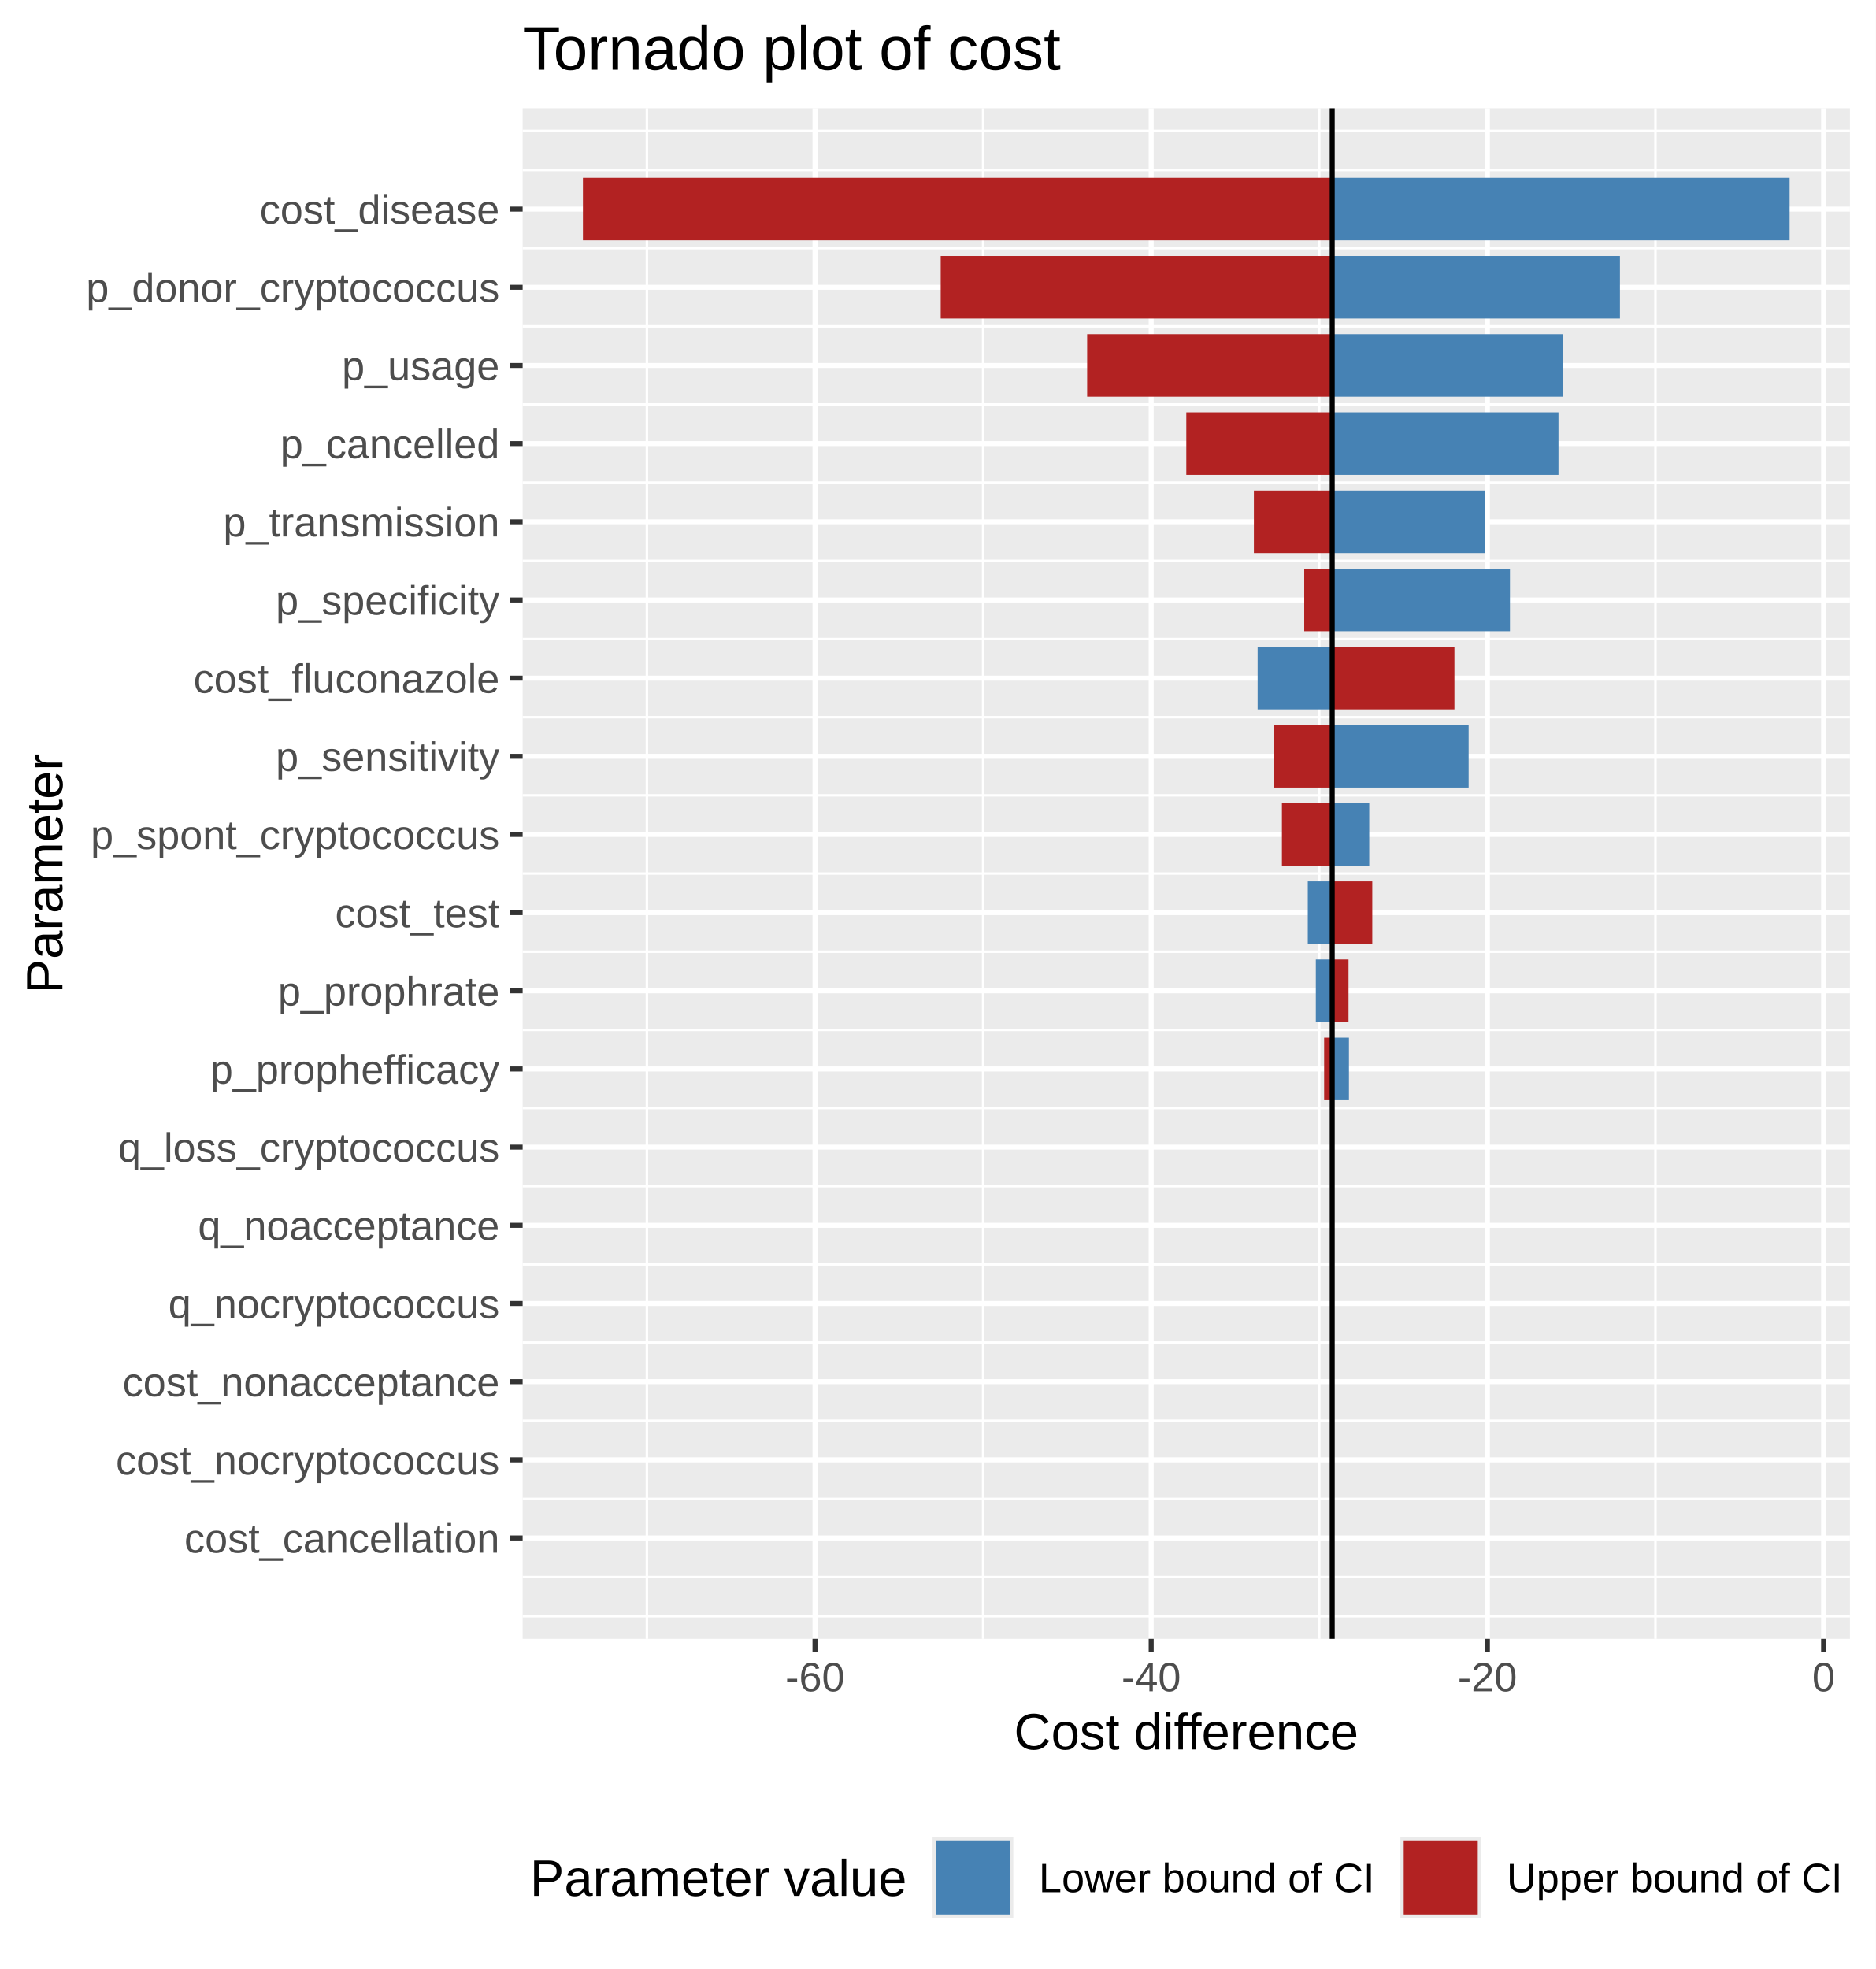
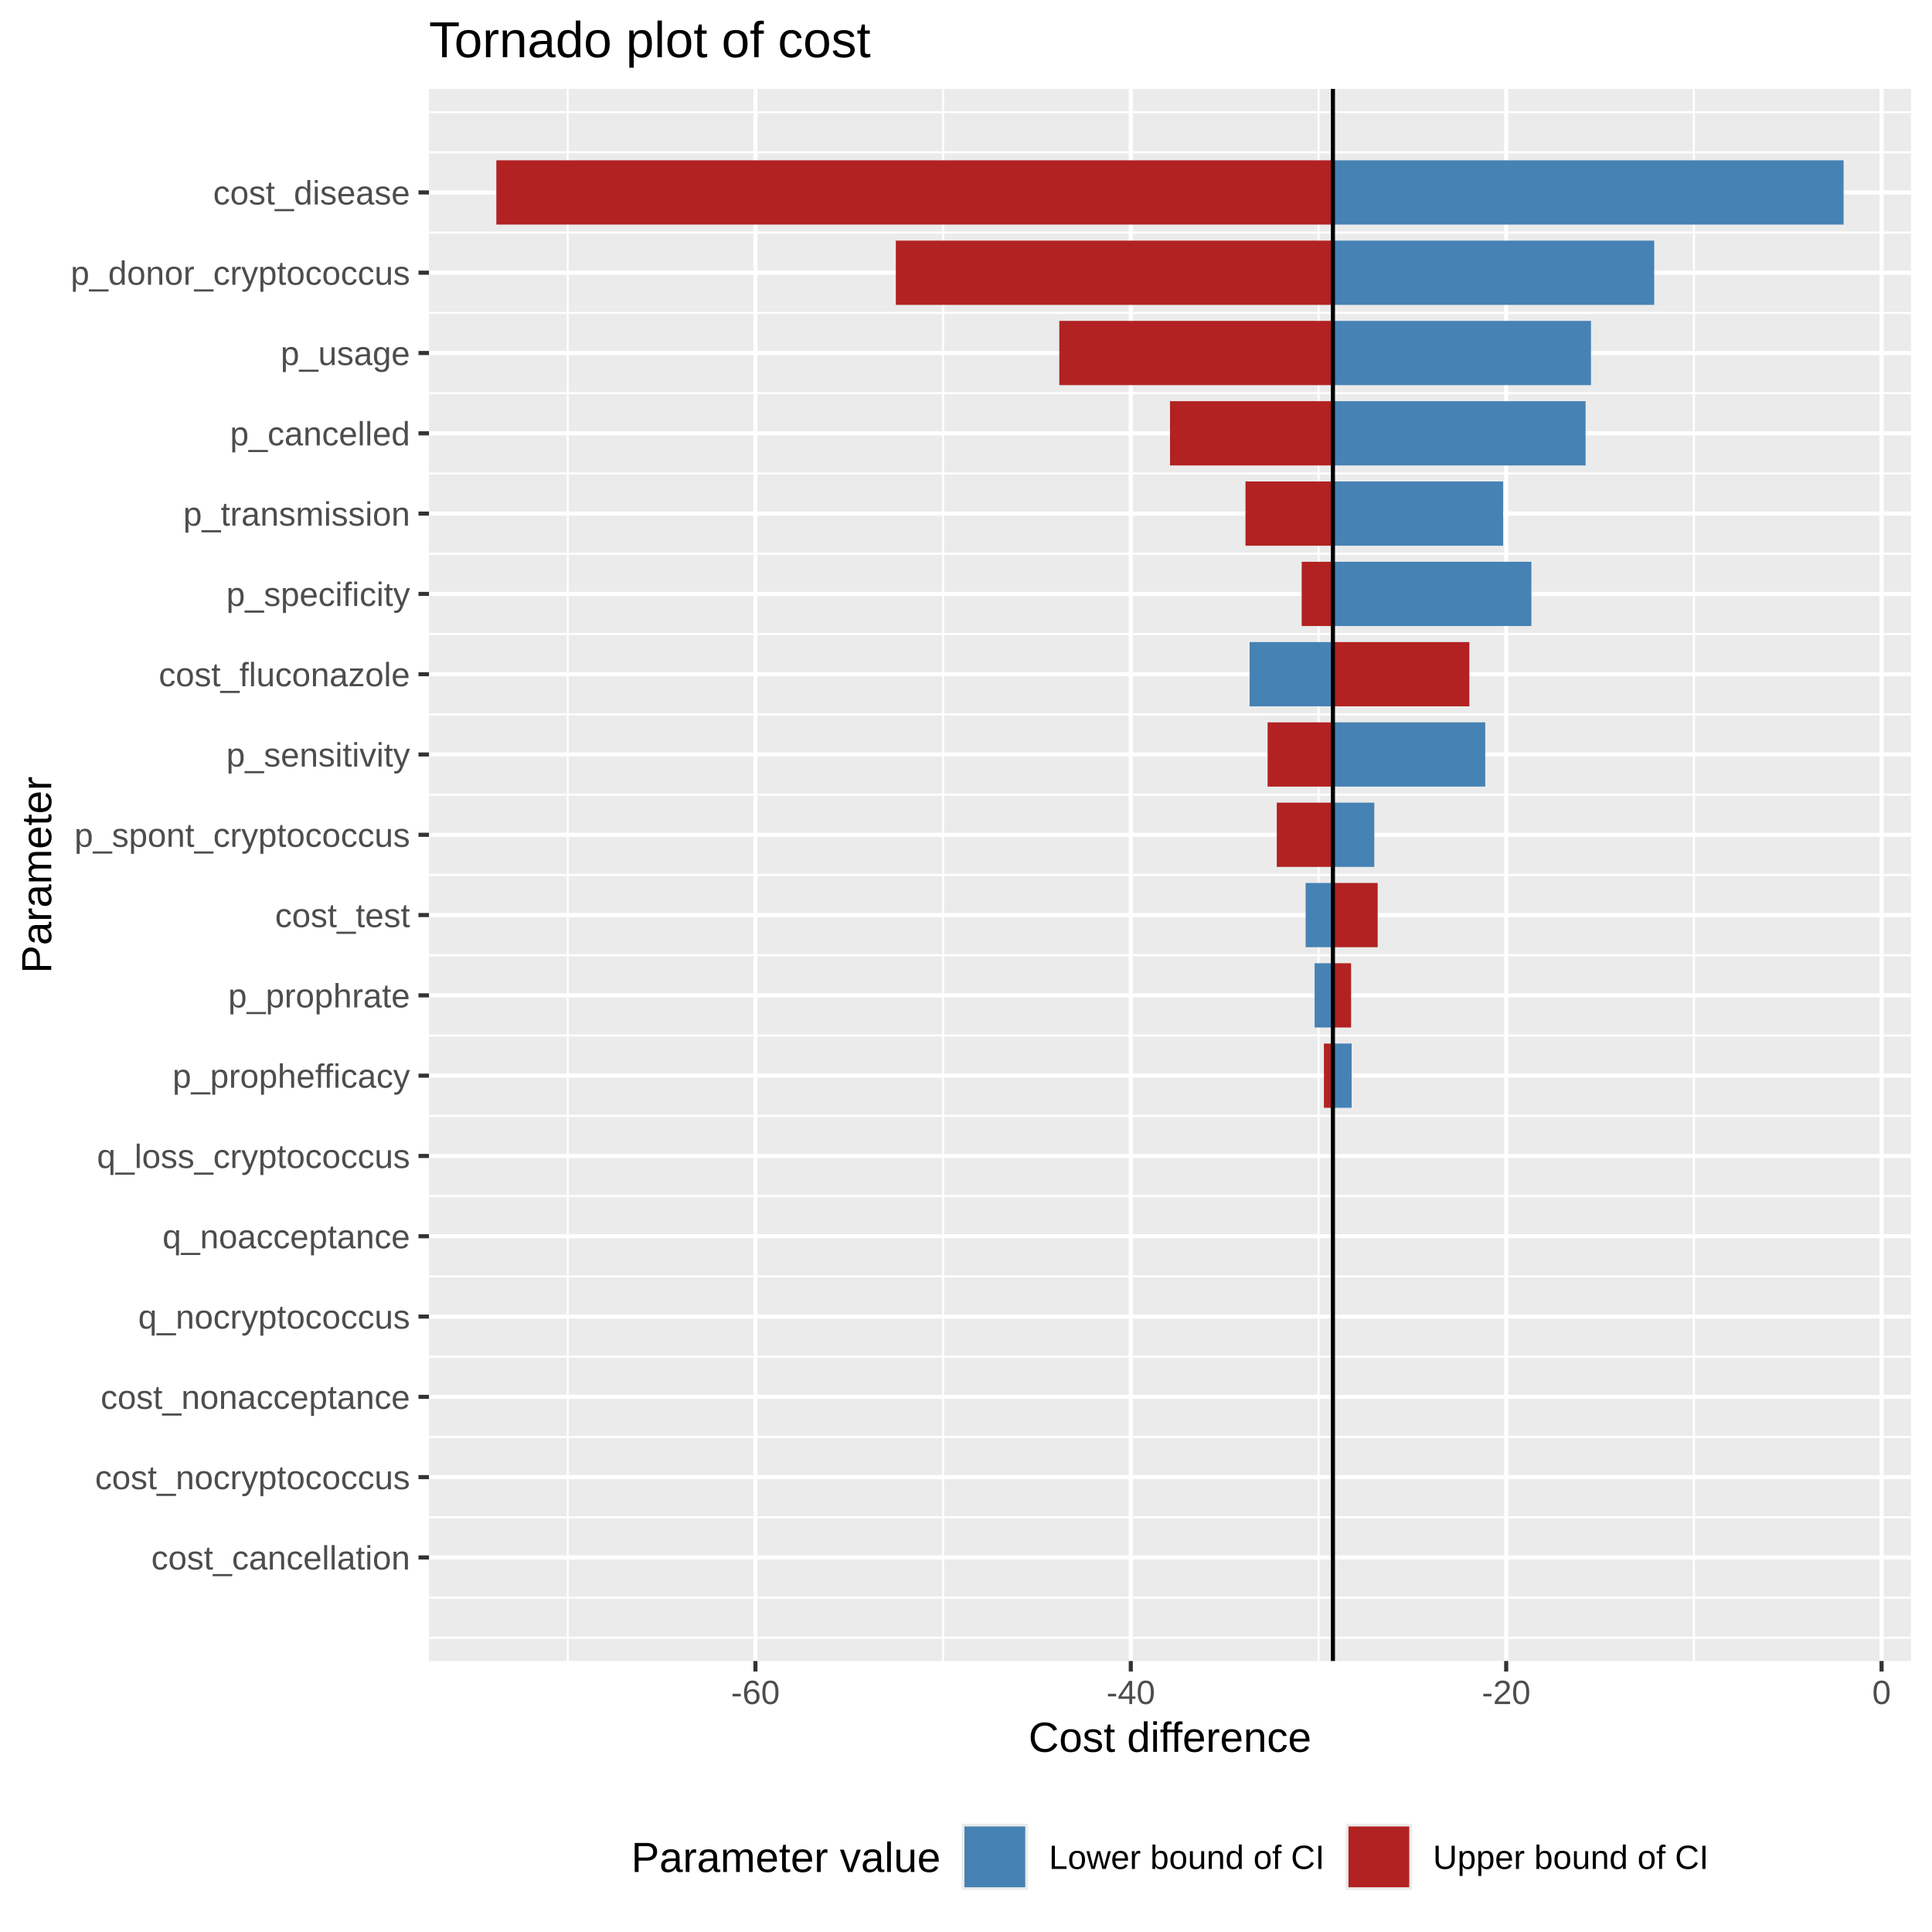
- <svg xmlns="http://www.w3.org/2000/svg" class="svglite" width="401.60pt" height="421.60pt" viewBox="0 0 401.60 421.60">
+ <svg xmlns="http://www.w3.org/2000/svg" class="svglite" width="504.00pt" height="504.00pt" viewBox="0 0 504.00 504.00">
  <defs>
    <style type="text/css">
    .svglite line, .svglite polyline, .svglite polygon, .svglite path, .svglite rect, .svglite circle {
      fill: none;
      stroke: #000000;
      stroke-linecap: round;
      stroke-linejoin: round;
      stroke-miterlimit: 10.00;
    }
    .svglite text {
      white-space: pre;
    }
  </style>
  </defs>
  <rect width="100%" height="100%" style="stroke: none; fill: #FFFFFF;" />
  <defs>
-     <clipPath id="cpMC4wMHw0MDEuNjB8MC4wMHw0MjEuNjA=">
-       <rect x="0.00" y="0.00" width="401.60" height="421.60" />
+     <clipPath id="cpMC4wMHw1MDQuMDB8MC4wMHw1MDQuMDA=">
+       <rect x="0.00" y="0.00" width="504.00" height="504.00" />
    </clipPath>
  </defs>
-   <g clip-path="url(#cpMC4wMHw0MDEuNjB8MC4wMHw0MjEuNjA=)">
-     <rect x="0" y="-0" width="401.60" height="421.60" style="stroke-width: 1.07; stroke: #FFFFFF; fill: #FFFFFF;" />
+   <g clip-path="url(#cpMC4wMHw1MDQuMDB8MC4wMHw1MDQuMDA=)">
+     <rect x="0.00" y="-0" width="504.00" height="504.00" style="stroke-width: 1.07; stroke: #FFFFFF; fill: #FFFFFF;" />
  </g>
  <defs>
-     <clipPath id="cpMTExLjkxfDM5Ni4xMnwyMy4xOHwzNTAuOTE=">
-       <rect x="111.91" y="23.18" width="284.21" height="327.73" />
+     <clipPath id="cpMTExLjkxfDQ5OC41MnwyMy4xOHw0MzMuMzE=">
+       <rect x="111.91" y="23.18" width="386.61" height="410.13" />
    </clipPath>
  </defs>
-   <g clip-path="url(#cpMTExLjkxfDM5Ni4xMnwyMy4xOHwzNTAuOTE=)">
-     <rect x="111.91" y="23.18" width="284.21" height="327.73" style="stroke-width: 1.07; stroke: none; fill: #EBEBEB;" />
-     <polyline points="111.91,346.05 396.12,346.05 " style="stroke-width: 0.53; stroke: #FFFFFF; stroke-linecap: butt;" />
-     <polyline points="111.91,337.68 396.12,337.68 " style="stroke-width: 0.53; stroke: #FFFFFF; stroke-linecap: butt;" />
-     <polyline points="111.91,320.95 396.12,320.95 " style="stroke-width: 0.53; stroke: #FFFFFF; stroke-linecap: butt;" />
-     <polyline points="111.91,304.21 396.12,304.21 " style="stroke-width: 0.53; stroke: #FFFFFF; stroke-linecap: butt;" />
-     <polyline points="111.91,287.47 396.12,287.47 " style="stroke-width: 0.53; stroke: #FFFFFF; stroke-linecap: butt;" />
-     <polyline points="111.91,270.73 396.12,270.73 " style="stroke-width: 0.53; stroke: #FFFFFF; stroke-linecap: butt;" />
-     <polyline points="111.91,253.99 396.12,253.99 " style="stroke-width: 0.53; stroke: #FFFFFF; stroke-linecap: butt;" />
-     <polyline points="111.91,237.26 396.12,237.26 " style="stroke-width: 0.53; stroke: #FFFFFF; stroke-linecap: butt;" />
-     <polyline points="111.91,220.52 396.12,220.52 " style="stroke-width: 0.53; stroke: #FFFFFF; stroke-linecap: butt;" />
-     <polyline points="111.91,203.78 396.12,203.78 " style="stroke-width: 0.53; stroke: #FFFFFF; stroke-linecap: butt;" />
-     <polyline points="111.91,187.04 396.12,187.04 " style="stroke-width: 0.53; stroke: #FFFFFF; stroke-linecap: butt;" />
-     <polyline points="111.91,170.30 396.12,170.30 " style="stroke-width: 0.53; stroke: #FFFFFF; stroke-linecap: butt;" />
-     <polyline points="111.91,153.57 396.12,153.57 " style="stroke-width: 0.53; stroke: #FFFFFF; stroke-linecap: butt;" />
-     <polyline points="111.91,136.83 396.12,136.83 " style="stroke-width: 0.53; stroke: #FFFFFF; stroke-linecap: butt;" />
-     <polyline points="111.91,120.09 396.12,120.09 " style="stroke-width: 0.53; stroke: #FFFFFF; stroke-linecap: butt;" />
-     <polyline points="111.91,103.35 396.12,103.35 " style="stroke-width: 0.53; stroke: #FFFFFF; stroke-linecap: butt;" />
-     <polyline points="111.91,86.61 396.12,86.61 " style="stroke-width: 0.53; stroke: #FFFFFF; stroke-linecap: butt;" />
-     <polyline points="111.91,69.88 396.12,69.88 " style="stroke-width: 0.53; stroke: #FFFFFF; stroke-linecap: butt;" />
-     <polyline points="111.91,53.14 396.12,53.14 " style="stroke-width: 0.53; stroke: #FFFFFF; stroke-linecap: butt;" />
-     <polyline points="111.91,36.40 396.12,36.40 " style="stroke-width: 0.53; stroke: #FFFFFF; stroke-linecap: butt;" />
-     <polyline points="111.91,28.03 396.12,28.03 " style="stroke-width: 0.53; stroke: #FFFFFF; stroke-linecap: butt;" />
-     <polyline points="138.52,350.91 138.52,23.18 " style="stroke-width: 0.53; stroke: #FFFFFF; stroke-linecap: butt;" />
-     <polyline points="210.51,350.91 210.51,23.18 " style="stroke-width: 0.53; stroke: #FFFFFF; stroke-linecap: butt;" />
-     <polyline points="282.49,350.91 282.49,23.18 " style="stroke-width: 0.53; stroke: #FFFFFF; stroke-linecap: butt;" />
-     <polyline points="354.48,350.91 354.48,23.18 " style="stroke-width: 0.53; stroke: #FFFFFF; stroke-linecap: butt;" />
-     <polyline points="111.91,329.31 396.12,329.31 " style="stroke-width: 1.07; stroke: #FFFFFF; stroke-linecap: butt;" />
-     <polyline points="111.91,312.58 396.12,312.58 " style="stroke-width: 1.07; stroke: #FFFFFF; stroke-linecap: butt;" />
-     <polyline points="111.91,295.84 396.12,295.84 " style="stroke-width: 1.07; stroke: #FFFFFF; stroke-linecap: butt;" />
-     <polyline points="111.91,279.10 396.12,279.10 " style="stroke-width: 1.07; stroke: #FFFFFF; stroke-linecap: butt;" />
-     <polyline points="111.91,262.36 396.12,262.36 " style="stroke-width: 1.07; stroke: #FFFFFF; stroke-linecap: butt;" />
-     <polyline points="111.91,245.62 396.12,245.62 " style="stroke-width: 1.07; stroke: #FFFFFF; stroke-linecap: butt;" />
-     <polyline points="111.91,228.89 396.12,228.89 " style="stroke-width: 1.07; stroke: #FFFFFF; stroke-linecap: butt;" />
-     <polyline points="111.91,212.15 396.12,212.15 " style="stroke-width: 1.07; stroke: #FFFFFF; stroke-linecap: butt;" />
-     <polyline points="111.91,195.41 396.12,195.41 " style="stroke-width: 1.07; stroke: #FFFFFF; stroke-linecap: butt;" />
-     <polyline points="111.91,178.67 396.12,178.67 " style="stroke-width: 1.07; stroke: #FFFFFF; stroke-linecap: butt;" />
-     <polyline points="111.91,161.93 396.12,161.93 " style="stroke-width: 1.07; stroke: #FFFFFF; stroke-linecap: butt;" />
-     <polyline points="111.91,145.20 396.12,145.20 " style="stroke-width: 1.07; stroke: #FFFFFF; stroke-linecap: butt;" />
-     <polyline points="111.91,128.46 396.12,128.46 " style="stroke-width: 1.07; stroke: #FFFFFF; stroke-linecap: butt;" />
-     <polyline points="111.91,111.72 396.12,111.72 " style="stroke-width: 1.07; stroke: #FFFFFF; stroke-linecap: butt;" />
-     <polyline points="111.91,94.98 396.12,94.98 " style="stroke-width: 1.07; stroke: #FFFFFF; stroke-linecap: butt;" />
-     <polyline points="111.91,78.25 396.12,78.25 " style="stroke-width: 1.07; stroke: #FFFFFF; stroke-linecap: butt;" />
-     <polyline points="111.91,61.51 396.12,61.51 " style="stroke-width: 1.07; stroke: #FFFFFF; stroke-linecap: butt;" />
-     <polyline points="111.91,44.77 396.12,44.77 " style="stroke-width: 1.07; stroke: #FFFFFF; stroke-linecap: butt;" />
-     <polyline points="174.51,350.91 174.51,23.18 " style="stroke-width: 1.07; stroke: #FFFFFF; stroke-linecap: butt;" />
-     <polyline points="246.50,350.91 246.50,23.18 " style="stroke-width: 1.07; stroke: #FFFFFF; stroke-linecap: butt;" />
-     <polyline points="318.49,350.91 318.49,23.18 " style="stroke-width: 1.07; stroke: #FFFFFF; stroke-linecap: butt;" />
-     <polyline points="390.48,350.91 390.48,23.18 " style="stroke-width: 1.07; stroke: #FFFFFF; stroke-linecap: butt;" />
-     <rect x="285.26" y="322.62" width="0.00" height="13.39" style="stroke-width: 1.07; stroke: none; stroke-linecap: butt; stroke-linejoin: miter; fill: #4682B4;" />
-     <rect x="285.26" y="305.88" width="0.00" height="13.39" style="stroke-width: 1.07; stroke: none; stroke-linecap: butt; stroke-linejoin: miter; fill: #4682B4;" />
-     <rect x="285.26" y="289.14" width="0.00" height="13.39" style="stroke-width: 1.07; stroke: none; stroke-linecap: butt; stroke-linejoin: miter; fill: #4682B4;" />
-     <rect x="285.26" y="272.41" width="0.00" height="13.39" style="stroke-width: 1.07; stroke: none; stroke-linecap: butt; stroke-linejoin: miter; fill: #4682B4;" />
-     <rect x="285.26" y="255.67" width="0.00" height="13.39" style="stroke-width: 1.07; stroke: none; stroke-linecap: butt; stroke-linejoin: miter; fill: #4682B4;" />
-     <rect x="285.26" y="238.93" width="0.00" height="13.39" style="stroke-width: 1.07; stroke: none; stroke-linecap: butt; stroke-linejoin: miter; fill: #4682B4;" />
-     <rect x="285.26" y="222.19" width="3.58" height="13.39" style="stroke-width: 1.07; stroke: none; stroke-linecap: butt; stroke-linejoin: miter; fill: #4682B4;" />
-     <rect x="281.75" y="205.45" width="3.52" height="13.39" style="stroke-width: 1.07; stroke: none; stroke-linecap: butt; stroke-linejoin: miter; fill: #4682B4;" />
-     <rect x="280.03" y="188.72" width="5.24" height="13.39" style="stroke-width: 1.07; stroke: none; stroke-linecap: butt; stroke-linejoin: miter; fill: #4682B4;" />
-     <rect x="285.26" y="171.98" width="7.93" height="13.39" style="stroke-width: 1.07; stroke: none; stroke-linecap: butt; stroke-linejoin: miter; fill: #4682B4;" />
-     <rect x="285.26" y="155.24" width="29.21" height="13.39" style="stroke-width: 1.07; stroke: none; stroke-linecap: butt; stroke-linejoin: miter; fill: #4682B4;" />
-     <rect x="269.29" y="138.50" width="15.97" height="13.39" style="stroke-width: 1.07; stroke: none; stroke-linecap: butt; stroke-linejoin: miter; fill: #4682B4;" />
-     <rect x="285.26" y="121.76" width="38.06" height="13.39" style="stroke-width: 1.07; stroke: none; stroke-linecap: butt; stroke-linejoin: miter; fill: #4682B4;" />
-     <rect x="285.26" y="105.03" width="32.64" height="13.39" style="stroke-width: 1.07; stroke: none; stroke-linecap: butt; stroke-linejoin: miter; fill: #4682B4;" />
-     <rect x="285.26" y="88.29" width="48.45" height="13.39" style="stroke-width: 1.07; stroke: none; stroke-linecap: butt; stroke-linejoin: miter; fill: #4682B4;" />
-     <rect x="285.26" y="71.55" width="49.49" height="13.39" style="stroke-width: 1.07; stroke: none; stroke-linecap: butt; stroke-linejoin: miter; fill: #4682B4;" />
-     <rect x="285.26" y="54.81" width="61.61" height="13.39" style="stroke-width: 1.07; stroke: none; stroke-linecap: butt; stroke-linejoin: miter; fill: #4682B4;" />
-     <rect x="285.26" y="38.07" width="97.94" height="13.39" style="stroke-width: 1.07; stroke: none; stroke-linecap: butt; stroke-linejoin: miter; fill: #4682B4;" />
-     <rect x="285.26" y="322.62" width="0.00" height="13.39" style="stroke-width: 1.07; stroke: none; stroke-linecap: butt; stroke-linejoin: miter; fill: #B22222;" />
-     <rect x="285.26" y="305.88" width="0.00" height="13.39" style="stroke-width: 1.07; stroke: none; stroke-linecap: butt; stroke-linejoin: miter; fill: #B22222;" />
-     <rect x="285.26" y="289.14" width="0.00" height="13.39" style="stroke-width: 1.07; stroke: none; stroke-linecap: butt; stroke-linejoin: miter; fill: #B22222;" />
-     <rect x="285.26" y="272.41" width="0.00" height="13.39" style="stroke-width: 1.07; stroke: none; stroke-linecap: butt; stroke-linejoin: miter; fill: #B22222;" />
-     <rect x="285.26" y="255.67" width="0.00" height="13.39" style="stroke-width: 1.07; stroke: none; stroke-linecap: butt; stroke-linejoin: miter; fill: #B22222;" />
-     <rect x="285.26" y="238.93" width="0.00" height="13.39" style="stroke-width: 1.07; stroke: none; stroke-linecap: butt; stroke-linejoin: miter; fill: #B22222;" />
-     <rect x="283.53" y="222.19" width="1.73" height="13.39" style="stroke-width: 1.07; stroke: none; stroke-linecap: butt; stroke-linejoin: miter; fill: #B22222;" />
-     <rect x="285.26" y="205.45" width="3.49" height="13.39" style="stroke-width: 1.07; stroke: none; stroke-linecap: butt; stroke-linejoin: miter; fill: #B22222;" />
-     <rect x="285.26" y="188.72" width="8.58" height="13.39" style="stroke-width: 1.07; stroke: none; stroke-linecap: butt; stroke-linejoin: miter; fill: #B22222;" />
-     <rect x="274.49" y="171.98" width="10.78" height="13.39" style="stroke-width: 1.07; stroke: none; stroke-linecap: butt; stroke-linejoin: miter; fill: #B22222;" />
-     <rect x="272.74" y="155.24" width="12.53" height="13.39" style="stroke-width: 1.07; stroke: none; stroke-linecap: butt; stroke-linejoin: miter; fill: #B22222;" />
-     <rect x="285.26" y="138.50" width="26.17" height="13.39" style="stroke-width: 1.07; stroke: none; stroke-linecap: butt; stroke-linejoin: miter; fill: #B22222;" />
-     <rect x="279.27" y="121.76" width="5.99" height="13.39" style="stroke-width: 1.07; stroke: none; stroke-linecap: butt; stroke-linejoin: miter; fill: #B22222;" />
-     <rect x="268.49" y="105.03" width="16.77" height="13.39" style="stroke-width: 1.07; stroke: none; stroke-linecap: butt; stroke-linejoin: miter; fill: #B22222;" />
-     <rect x="254.02" y="88.29" width="31.24" height="13.39" style="stroke-width: 1.07; stroke: none; stroke-linecap: butt; stroke-linejoin: miter; fill: #B22222;" />
-     <rect x="232.79" y="71.55" width="52.48" height="13.39" style="stroke-width: 1.07; stroke: none; stroke-linecap: butt; stroke-linejoin: miter; fill: #B22222;" />
-     <rect x="201.43" y="54.81" width="83.83" height="13.39" style="stroke-width: 1.07; stroke: none; stroke-linecap: butt; stroke-linejoin: miter; fill: #B22222;" />
-     <rect x="124.82" y="38.07" width="160.44" height="13.39" style="stroke-width: 1.07; stroke: none; stroke-linecap: butt; stroke-linejoin: miter; fill: #B22222;" />
-     <line x1="285.26" y1="350.91" x2="285.26" y2="23.18" style="stroke-width: 1.07; stroke-linecap: butt;" />
+   <g clip-path="url(#cpMTExLjkxfDQ5OC41MnwyMy4xOHw0MzMuMzE=)">
+     <rect x="111.91" y="23.18" width="386.61" height="410.13" style="stroke-width: 1.07; stroke: none; fill: #EBEBEB;" />
+     <polyline points="111.91,427.23 498.52,427.23 " style="stroke-width: 0.53; stroke: #FFFFFF; stroke-linecap: butt;" />
+     <polyline points="111.91,416.76 498.52,416.76 " style="stroke-width: 0.53; stroke: #FFFFFF; stroke-linecap: butt;" />
+     <polyline points="111.91,395.81 498.52,395.81 " style="stroke-width: 0.53; stroke: #FFFFFF; stroke-linecap: butt;" />
+     <polyline points="111.91,374.87 498.52,374.87 " style="stroke-width: 0.53; stroke: #FFFFFF; stroke-linecap: butt;" />
+     <polyline points="111.91,353.92 498.52,353.92 " style="stroke-width: 0.53; stroke: #FFFFFF; stroke-linecap: butt;" />
+     <polyline points="111.91,332.97 498.52,332.97 " style="stroke-width: 0.53; stroke: #FFFFFF; stroke-linecap: butt;" />
+     <polyline points="111.91,312.03 498.52,312.03 " style="stroke-width: 0.53; stroke: #FFFFFF; stroke-linecap: butt;" />
+     <polyline points="111.91,291.08 498.52,291.08 " style="stroke-width: 0.53; stroke: #FFFFFF; stroke-linecap: butt;" />
+     <polyline points="111.91,270.13 498.52,270.13 " style="stroke-width: 0.53; stroke: #FFFFFF; stroke-linecap: butt;" />
+     <polyline points="111.91,249.19 498.52,249.19 " style="stroke-width: 0.53; stroke: #FFFFFF; stroke-linecap: butt;" />
+     <polyline points="111.91,228.24 498.52,228.24 " style="stroke-width: 0.53; stroke: #FFFFFF; stroke-linecap: butt;" />
+     <polyline points="111.91,207.30 498.52,207.30 " style="stroke-width: 0.53; stroke: #FFFFFF; stroke-linecap: butt;" />
+     <polyline points="111.91,186.35 498.52,186.35 " style="stroke-width: 0.53; stroke: #FFFFFF; stroke-linecap: butt;" />
+     <polyline points="111.91,165.40 498.52,165.40 " style="stroke-width: 0.53; stroke: #FFFFFF; stroke-linecap: butt;" />
+     <polyline points="111.91,144.46 498.52,144.46 " style="stroke-width: 0.53; stroke: #FFFFFF; stroke-linecap: butt;" />
+     <polyline points="111.91,123.51 498.52,123.51 " style="stroke-width: 0.53; stroke: #FFFFFF; stroke-linecap: butt;" />
+     <polyline points="111.91,102.56 498.52,102.56 " style="stroke-width: 0.53; stroke: #FFFFFF; stroke-linecap: butt;" />
+     <polyline points="111.91,81.62 498.52,81.62 " style="stroke-width: 0.53; stroke: #FFFFFF; stroke-linecap: butt;" />
+     <polyline points="111.91,60.67 498.52,60.67 " style="stroke-width: 0.53; stroke: #FFFFFF; stroke-linecap: butt;" />
+     <polyline points="111.91,39.72 498.52,39.72 " style="stroke-width: 0.53; stroke: #FFFFFF; stroke-linecap: butt;" />
+     <polyline points="111.91,29.25 498.52,29.25 " style="stroke-width: 0.53; stroke: #FFFFFF; stroke-linecap: butt;" />
+     <polyline points="148.10,433.31 148.10,23.18 " style="stroke-width: 0.53; stroke: #FFFFFF; stroke-linecap: butt;" />
+     <polyline points="246.03,433.31 246.03,23.18 " style="stroke-width: 0.53; stroke: #FFFFFF; stroke-linecap: butt;" />
+     <polyline points="343.96,433.31 343.96,23.18 " style="stroke-width: 0.53; stroke: #FFFFFF; stroke-linecap: butt;" />
+     <polyline points="441.88,433.31 441.88,23.18 " style="stroke-width: 0.53; stroke: #FFFFFF; stroke-linecap: butt;" />
+     <polyline points="111.91,406.29 498.52,406.29 " style="stroke-width: 1.07; stroke: #FFFFFF; stroke-linecap: butt;" />
+     <polyline points="111.91,385.34 498.52,385.34 " style="stroke-width: 1.07; stroke: #FFFFFF; stroke-linecap: butt;" />
+     <polyline points="111.91,364.39 498.52,364.39 " style="stroke-width: 1.07; stroke: #FFFFFF; stroke-linecap: butt;" />
+     <polyline points="111.91,343.45 498.52,343.45 " style="stroke-width: 1.07; stroke: #FFFFFF; stroke-linecap: butt;" />
+     <polyline points="111.91,322.50 498.52,322.50 " style="stroke-width: 1.07; stroke: #FFFFFF; stroke-linecap: butt;" />
+     <polyline points="111.91,301.55 498.52,301.55 " style="stroke-width: 1.07; stroke: #FFFFFF; stroke-linecap: butt;" />
+     <polyline points="111.91,280.61 498.52,280.61 " style="stroke-width: 1.07; stroke: #FFFFFF; stroke-linecap: butt;" />
+     <polyline points="111.91,259.66 498.52,259.66 " style="stroke-width: 1.07; stroke: #FFFFFF; stroke-linecap: butt;" />
+     <polyline points="111.91,238.71 498.52,238.71 " style="stroke-width: 1.07; stroke: #FFFFFF; stroke-linecap: butt;" />
+     <polyline points="111.91,217.77 498.52,217.77 " style="stroke-width: 1.07; stroke: #FFFFFF; stroke-linecap: butt;" />
+     <polyline points="111.91,196.82 498.52,196.82 " style="stroke-width: 1.07; stroke: #FFFFFF; stroke-linecap: butt;" />
+     <polyline points="111.91,175.88 498.52,175.88 " style="stroke-width: 1.07; stroke: #FFFFFF; stroke-linecap: butt;" />
+     <polyline points="111.91,154.93 498.52,154.93 " style="stroke-width: 1.07; stroke: #FFFFFF; stroke-linecap: butt;" />
+     <polyline points="111.91,133.98 498.52,133.98 " style="stroke-width: 1.07; stroke: #FFFFFF; stroke-linecap: butt;" />
+     <polyline points="111.91,113.04 498.52,113.04 " style="stroke-width: 1.07; stroke: #FFFFFF; stroke-linecap: butt;" />
+     <polyline points="111.91,92.09 498.52,92.09 " style="stroke-width: 1.07; stroke: #FFFFFF; stroke-linecap: butt;" />
+     <polyline points="111.91,71.14 498.52,71.14 " style="stroke-width: 1.07; stroke: #FFFFFF; stroke-linecap: butt;" />
+     <polyline points="111.91,50.20 498.52,50.20 " style="stroke-width: 1.07; stroke: #FFFFFF; stroke-linecap: butt;" />
+     <polyline points="197.07,433.31 197.07,23.18 " style="stroke-width: 1.07; stroke: #FFFFFF; stroke-linecap: butt;" />
+     <polyline points="294.99,433.31 294.99,23.18 " style="stroke-width: 1.07; stroke: #FFFFFF; stroke-linecap: butt;" />
+     <polyline points="392.92,433.31 392.92,23.18 " style="stroke-width: 1.07; stroke: #FFFFFF; stroke-linecap: butt;" />
+     <polyline points="490.85,433.31 490.85,23.18 " style="stroke-width: 1.07; stroke: #FFFFFF; stroke-linecap: butt;" />
+     <rect x="347.72" y="397.91" width="0.00" height="16.76" style="stroke-width: 1.07; stroke: none; stroke-linecap: butt; stroke-linejoin: miter; fill: #4682B4;" />
+     <rect x="347.72" y="376.96" width="0.00" height="16.76" style="stroke-width: 1.07; stroke: none; stroke-linecap: butt; stroke-linejoin: miter; fill: #4682B4;" />
+     <rect x="347.72" y="356.01" width="0.00" height="16.76" style="stroke-width: 1.07; stroke: none; stroke-linecap: butt; stroke-linejoin: miter; fill: #4682B4;" />
+     <rect x="347.72" y="335.07" width="0.00" height="16.76" style="stroke-width: 1.07; stroke: none; stroke-linecap: butt; stroke-linejoin: miter; fill: #4682B4;" />
+     <rect x="347.72" y="314.12" width="0.00" height="16.76" style="stroke-width: 1.07; stroke: none; stroke-linecap: butt; stroke-linejoin: miter; fill: #4682B4;" />
+     <rect x="347.72" y="293.18" width="0.00" height="16.76" style="stroke-width: 1.07; stroke: none; stroke-linecap: butt; stroke-linejoin: miter; fill: #4682B4;" />
+     <rect x="347.72" y="272.23" width="4.88" height="16.76" style="stroke-width: 1.07; stroke: none; stroke-linecap: butt; stroke-linejoin: miter; fill: #4682B4;" />
+     <rect x="342.94" y="251.28" width="4.78" height="16.76" style="stroke-width: 1.07; stroke: none; stroke-linecap: butt; stroke-linejoin: miter; fill: #4682B4;" />
+     <rect x="340.60" y="230.34" width="7.12" height="16.76" style="stroke-width: 1.07; stroke: none; stroke-linecap: butt; stroke-linejoin: miter; fill: #4682B4;" />
+     <rect x="347.72" y="209.39" width="10.79" height="16.76" style="stroke-width: 1.07; stroke: none; stroke-linecap: butt; stroke-linejoin: miter; fill: #4682B4;" />
+     <rect x="347.72" y="188.44" width="39.73" height="16.76" style="stroke-width: 1.07; stroke: none; stroke-linecap: butt; stroke-linejoin: miter; fill: #4682B4;" />
+     <rect x="325.99" y="167.50" width="21.73" height="16.76" style="stroke-width: 1.07; stroke: none; stroke-linecap: butt; stroke-linejoin: miter; fill: #4682B4;" />
+     <rect x="347.72" y="146.55" width="51.77" height="16.76" style="stroke-width: 1.07; stroke: none; stroke-linecap: butt; stroke-linejoin: miter; fill: #4682B4;" />
+     <rect x="347.72" y="125.60" width="44.40" height="16.76" style="stroke-width: 1.07; stroke: none; stroke-linecap: butt; stroke-linejoin: miter; fill: #4682B4;" />
+     <rect x="347.72" y="104.66" width="65.91" height="16.76" style="stroke-width: 1.07; stroke: none; stroke-linecap: butt; stroke-linejoin: miter; fill: #4682B4;" />
+     <rect x="347.72" y="83.71" width="67.32" height="16.76" style="stroke-width: 1.07; stroke: none; stroke-linecap: butt; stroke-linejoin: miter; fill: #4682B4;" />
+     <rect x="347.72" y="62.77" width="83.81" height="16.76" style="stroke-width: 1.07; stroke: none; stroke-linecap: butt; stroke-linejoin: miter; fill: #4682B4;" />
+     <rect x="347.72" y="41.82" width="133.22" height="16.76" style="stroke-width: 1.07; stroke: none; stroke-linecap: butt; stroke-linejoin: miter; fill: #4682B4;" />
+     <rect x="347.72" y="397.91" width="0.00" height="16.76" style="stroke-width: 1.07; stroke: none; stroke-linecap: butt; stroke-linejoin: miter; fill: #B22222;" />
+     <rect x="347.72" y="376.96" width="0.00" height="16.76" style="stroke-width: 1.07; stroke: none; stroke-linecap: butt; stroke-linejoin: miter; fill: #B22222;" />
+     <rect x="347.72" y="356.01" width="0.00" height="16.76" style="stroke-width: 1.07; stroke: none; stroke-linecap: butt; stroke-linejoin: miter; fill: #B22222;" />
+     <rect x="347.72" y="335.07" width="0.00" height="16.76" style="stroke-width: 1.07; stroke: none; stroke-linecap: butt; stroke-linejoin: miter; fill: #B22222;" />
+     <rect x="347.72" y="314.12" width="0.00" height="16.76" style="stroke-width: 1.07; stroke: none; stroke-linecap: butt; stroke-linejoin: miter; fill: #B22222;" />
+     <rect x="347.72" y="293.18" width="0.00" height="16.76" style="stroke-width: 1.07; stroke: none; stroke-linecap: butt; stroke-linejoin: miter; fill: #B22222;" />
+     <rect x="345.37" y="272.23" width="2.36" height="16.76" style="stroke-width: 1.07; stroke: none; stroke-linecap: butt; stroke-linejoin: miter; fill: #B22222;" />
+     <rect x="347.72" y="251.28" width="4.74" height="16.76" style="stroke-width: 1.07; stroke: none; stroke-linecap: butt; stroke-linejoin: miter; fill: #B22222;" />
+     <rect x="347.72" y="230.34" width="11.67" height="16.76" style="stroke-width: 1.07; stroke: none; stroke-linecap: butt; stroke-linejoin: miter; fill: #B22222;" />
+     <rect x="333.07" y="209.39" width="14.66" height="16.76" style="stroke-width: 1.07; stroke: none; stroke-linecap: butt; stroke-linejoin: miter; fill: #B22222;" />
+     <rect x="330.68" y="188.44" width="17.04" height="16.76" style="stroke-width: 1.07; stroke: none; stroke-linecap: butt; stroke-linejoin: miter; fill: #B22222;" />
+     <rect x="347.72" y="167.50" width="35.59" height="16.76" style="stroke-width: 1.07; stroke: none; stroke-linecap: butt; stroke-linejoin: miter; fill: #B22222;" />
+     <rect x="339.57" y="146.55" width="8.15" height="16.76" style="stroke-width: 1.07; stroke: none; stroke-linecap: butt; stroke-linejoin: miter; fill: #B22222;" />
+     <rect x="324.91" y="125.60" width="22.81" height="16.76" style="stroke-width: 1.07; stroke: none; stroke-linecap: butt; stroke-linejoin: miter; fill: #B22222;" />
+     <rect x="305.22" y="104.66" width="42.50" height="16.76" style="stroke-width: 1.07; stroke: none; stroke-linecap: butt; stroke-linejoin: miter; fill: #B22222;" />
+     <rect x="276.34" y="83.71" width="71.38" height="16.76" style="stroke-width: 1.07; stroke: none; stroke-linecap: butt; stroke-linejoin: miter; fill: #B22222;" />
+     <rect x="233.69" y="62.77" width="114.03" height="16.76" style="stroke-width: 1.07; stroke: none; stroke-linecap: butt; stroke-linejoin: miter; fill: #B22222;" />
+     <rect x="129.48" y="41.82" width="218.24" height="16.76" style="stroke-width: 1.07; stroke: none; stroke-linecap: butt; stroke-linejoin: miter; fill: #B22222;" />
+     <line x1="347.72" y1="433.31" x2="347.72" y2="23.18" style="stroke-width: 1.07; stroke-linecap: butt;" />
  </g>
-   <g clip-path="url(#cpMC4wMHw0MDEuNjB8MC4wMHw0MjEuNjA=)">
-     <text x="106.97" y="332.46" text-anchor="end" style="font-size: 8.80px;fill: #4D4D4D; font-family: &quot;Arial&quot;;" textLength="67.51px" lengthAdjust="spacingAndGlyphs">cost_cancellation</text>
-     <text x="106.97" y="315.73" text-anchor="end" style="font-size: 8.80px;fill: #4D4D4D; font-family: &quot;Arial&quot;;" textLength="82.19px" lengthAdjust="spacingAndGlyphs">cost_nocryptococcus</text>
-     <text x="106.97" y="298.99" text-anchor="end" style="font-size: 8.80px;fill: #4D4D4D; font-family: &quot;Arial&quot;;" textLength="80.75px" lengthAdjust="spacingAndGlyphs">cost_nonacceptance</text>
-     <text x="106.97" y="282.25" text-anchor="end" style="font-size: 8.80px;fill: #4D4D4D; font-family: &quot;Arial&quot;;" textLength="70.94px" lengthAdjust="spacingAndGlyphs">q_nocryptococcus</text>
-     <text x="106.97" y="265.51" text-anchor="end" style="font-size: 8.80px;fill: #4D4D4D; font-family: &quot;Arial&quot;;" textLength="64.61px" lengthAdjust="spacingAndGlyphs">q_noacceptance</text>
-     <text x="106.97" y="248.77" text-anchor="end" style="font-size: 8.80px;fill: #4D4D4D; font-family: &quot;Arial&quot;;" textLength="81.69px" lengthAdjust="spacingAndGlyphs">q_loss_cryptococcus</text>
-     <text x="106.97" y="232.04" text-anchor="end" style="font-size: 8.80px;fill: #4D4D4D; font-family: &quot;Arial&quot;;" textLength="61.98px" lengthAdjust="spacingAndGlyphs">p_prophefficacy</text>
-     <text x="106.97" y="215.30" text-anchor="end" style="font-size: 8.80px;fill: #4D4D4D; font-family: &quot;Arial&quot;;" textLength="47.48px" lengthAdjust="spacingAndGlyphs">p_prophrate</text>
-     <text x="106.97" y="198.56" text-anchor="end" style="font-size: 8.80px;fill: #4D4D4D; font-family: &quot;Arial&quot;;" textLength="35.23px" lengthAdjust="spacingAndGlyphs">cost_test</text>
-     <text x="106.97" y="181.82" text-anchor="end" style="font-size: 8.80px;fill: #4D4D4D; font-family: &quot;Arial&quot;;" textLength="87.58px" lengthAdjust="spacingAndGlyphs">p_spont_cryptococcus</text>
-     <text x="106.97" y="165.08" text-anchor="end" style="font-size: 8.80px;fill: #4D4D4D; font-family: &quot;Arial&quot;;" textLength="47.93px" lengthAdjust="spacingAndGlyphs">p_sensitivity</text>
-     <text x="106.97" y="148.35" text-anchor="end" style="font-size: 8.80px;fill: #4D4D4D; font-family: &quot;Arial&quot;;" textLength="65.56px" lengthAdjust="spacingAndGlyphs">cost_fluconazole</text>
-     <text x="106.97" y="131.61" text-anchor="end" style="font-size: 8.80px;fill: #4D4D4D; font-family: &quot;Arial&quot;;" textLength="47.93px" lengthAdjust="spacingAndGlyphs">p_specificity</text>
-     <text x="106.97" y="114.87" text-anchor="end" style="font-size: 8.80px;fill: #4D4D4D; font-family: &quot;Arial&quot;;" textLength="59.18px" lengthAdjust="spacingAndGlyphs">p_transmission</text>
-     <text x="106.97" y="98.13" text-anchor="end" style="font-size: 8.80px;fill: #4D4D4D; font-family: &quot;Arial&quot;;" textLength="46.97px" lengthAdjust="spacingAndGlyphs">p_cancelled</text>
-     <text x="106.97" y="81.40" text-anchor="end" style="font-size: 8.80px;fill: #4D4D4D; font-family: &quot;Arial&quot;;" textLength="33.78px" lengthAdjust="spacingAndGlyphs">p_usage</text>
-     <text x="106.97" y="64.66" text-anchor="end" style="font-size: 8.80px;fill: #4D4D4D; font-family: &quot;Arial&quot;;" textLength="88.56px" lengthAdjust="spacingAndGlyphs">p_donor_cryptococcus</text>
-     <text x="106.97" y="47.92" text-anchor="end" style="font-size: 8.80px;fill: #4D4D4D; font-family: &quot;Arial&quot;;" textLength="51.37px" lengthAdjust="spacingAndGlyphs">cost_disease</text>
-     <polyline points="109.17,329.31 111.91,329.31 " style="stroke-width: 1.07; stroke: #333333; stroke-linecap: butt;" />
-     <polyline points="109.17,312.58 111.91,312.58 " style="stroke-width: 1.07; stroke: #333333; stroke-linecap: butt;" />
-     <polyline points="109.17,295.84 111.91,295.84 " style="stroke-width: 1.07; stroke: #333333; stroke-linecap: butt;" />
-     <polyline points="109.17,279.10 111.91,279.10 " style="stroke-width: 1.07; stroke: #333333; stroke-linecap: butt;" />
-     <polyline points="109.17,262.36 111.91,262.36 " style="stroke-width: 1.07; stroke: #333333; stroke-linecap: butt;" />
-     <polyline points="109.17,245.62 111.91,245.62 " style="stroke-width: 1.07; stroke: #333333; stroke-linecap: butt;" />
-     <polyline points="109.17,228.89 111.91,228.89 " style="stroke-width: 1.07; stroke: #333333; stroke-linecap: butt;" />
-     <polyline points="109.17,212.15 111.91,212.15 " style="stroke-width: 1.07; stroke: #333333; stroke-linecap: butt;" />
-     <polyline points="109.17,195.41 111.91,195.41 " style="stroke-width: 1.07; stroke: #333333; stroke-linecap: butt;" />
-     <polyline points="109.17,178.67 111.91,178.67 " style="stroke-width: 1.07; stroke: #333333; stroke-linecap: butt;" />
-     <polyline points="109.17,161.93 111.91,161.93 " style="stroke-width: 1.07; stroke: #333333; stroke-linecap: butt;" />
-     <polyline points="109.17,145.20 111.91,145.20 " style="stroke-width: 1.07; stroke: #333333; stroke-linecap: butt;" />
-     <polyline points="109.17,128.46 111.91,128.46 " style="stroke-width: 1.07; stroke: #333333; stroke-linecap: butt;" />
-     <polyline points="109.17,111.72 111.91,111.72 " style="stroke-width: 1.07; stroke: #333333; stroke-linecap: butt;" />
-     <polyline points="109.17,94.98 111.91,94.98 " style="stroke-width: 1.07; stroke: #333333; stroke-linecap: butt;" />
-     <polyline points="109.17,78.25 111.91,78.25 " style="stroke-width: 1.07; stroke: #333333; stroke-linecap: butt;" />
-     <polyline points="109.17,61.51 111.91,61.51 " style="stroke-width: 1.07; stroke: #333333; stroke-linecap: butt;" />
-     <polyline points="109.17,44.77 111.91,44.77 " style="stroke-width: 1.07; stroke: #333333; stroke-linecap: butt;" />
-     <polyline points="174.51,353.65 174.51,350.91 " style="stroke-width: 1.07; stroke: #333333; stroke-linecap: butt;" />
-     <polyline points="246.50,353.65 246.50,350.91 " style="stroke-width: 1.07; stroke: #333333; stroke-linecap: butt;" />
-     <polyline points="318.49,353.65 318.49,350.91 " style="stroke-width: 1.07; stroke: #333333; stroke-linecap: butt;" />
-     <polyline points="390.48,353.65 390.48,350.91 " style="stroke-width: 1.07; stroke: #333333; stroke-linecap: butt;" />
-     <text x="174.51" y="362.14" text-anchor="middle" style="font-size: 8.80px;fill: #4D4D4D; font-family: &quot;Arial&quot;;" textLength="12.72px" lengthAdjust="spacingAndGlyphs">-60</text>
-     <text x="246.50" y="362.14" text-anchor="middle" style="font-size: 8.80px;fill: #4D4D4D; font-family: &quot;Arial&quot;;" textLength="12.72px" lengthAdjust="spacingAndGlyphs">-40</text>
-     <text x="318.49" y="362.14" text-anchor="middle" style="font-size: 8.80px;fill: #4D4D4D; font-family: &quot;Arial&quot;;" textLength="12.72px" lengthAdjust="spacingAndGlyphs">-20</text>
-     <text x="390.48" y="362.14" text-anchor="middle" style="font-size: 8.80px;fill: #4D4D4D; font-family: &quot;Arial&quot;;" textLength="4.90px" lengthAdjust="spacingAndGlyphs">0</text>
-     <text x="254.01" y="374.60" text-anchor="middle" style="font-size: 11.00px; font-family: &quot;Arial&quot;;" textLength="73.81px" lengthAdjust="spacingAndGlyphs">Cost difference</text>
-     <text transform="translate(13.36,187.04) rotate(-90)" text-anchor="middle" style="font-size: 11.00px; font-family: &quot;Arial&quot;;" textLength="51.37px" lengthAdjust="spacingAndGlyphs">Parameter</text>
-     <rect x="107.99" y="387.88" width="292.04" height="28.24" style="stroke-width: 1.07; stroke: none; fill: #FFFFFF;" />
-     <text x="113.47" y="405.94" style="font-size: 11.00px; font-family: &quot;Arial&quot;;" textLength="80.73px" lengthAdjust="spacingAndGlyphs">Parameter value</text>
-     <rect x="199.69" y="393.36" width="17.28" height="17.28" style="stroke-width: 1.07; stroke: none; fill: #EBEBEB;" />
-     <rect x="200.39" y="394.07" width="15.86" height="15.86" style="stroke-width: 1.07; stroke: none; stroke-linecap: butt; stroke-linejoin: miter; fill: #4682B4;" />
-     <rect x="299.86" y="393.36" width="17.28" height="17.28" style="stroke-width: 1.07; stroke: none; fill: #EBEBEB;" />
-     <rect x="300.57" y="394.07" width="15.86" height="15.86" style="stroke-width: 1.07; stroke: none; stroke-linecap: butt; stroke-linejoin: miter; fill: #B22222;" />
-     <text x="222.44" y="405.15" style="font-size: 8.80px; font-family: &quot;Arial&quot;;" textLength="71.94px" lengthAdjust="spacingAndGlyphs">Lower bound of CI</text>
-     <text x="322.62" y="405.15" style="font-size: 8.80px; font-family: &quot;Arial&quot;;" textLength="71.94px" lengthAdjust="spacingAndGlyphs">Upper bound of CI</text>
+   <g clip-path="url(#cpMC4wMHw1MDQuMDB8MC4wMHw1MDQuMDA=)">
+     <text x="106.97" y="409.44" text-anchor="end" style="font-size: 8.80px;fill: #4D4D4D; font-family: &quot;Arial&quot;;" textLength="67.51px" lengthAdjust="spacingAndGlyphs">cost_cancellation</text>
+     <text x="106.97" y="388.49" text-anchor="end" style="font-size: 8.80px;fill: #4D4D4D; font-family: &quot;Arial&quot;;" textLength="82.19px" lengthAdjust="spacingAndGlyphs">cost_nocryptococcus</text>
+     <text x="106.97" y="367.54" text-anchor="end" style="font-size: 8.80px;fill: #4D4D4D; font-family: &quot;Arial&quot;;" textLength="80.75px" lengthAdjust="spacingAndGlyphs">cost_nonacceptance</text>
+     <text x="106.97" y="346.60" text-anchor="end" style="font-size: 8.80px;fill: #4D4D4D; font-family: &quot;Arial&quot;;" textLength="70.94px" lengthAdjust="spacingAndGlyphs">q_nocryptococcus</text>
+     <text x="106.97" y="325.65" text-anchor="end" style="font-size: 8.80px;fill: #4D4D4D; font-family: &quot;Arial&quot;;" textLength="64.61px" lengthAdjust="spacingAndGlyphs">q_noacceptance</text>
+     <text x="106.97" y="304.70" text-anchor="end" style="font-size: 8.80px;fill: #4D4D4D; font-family: &quot;Arial&quot;;" textLength="81.69px" lengthAdjust="spacingAndGlyphs">q_loss_cryptococcus</text>
+     <text x="106.97" y="283.76" text-anchor="end" style="font-size: 8.80px;fill: #4D4D4D; font-family: &quot;Arial&quot;;" textLength="61.98px" lengthAdjust="spacingAndGlyphs">p_prophefficacy</text>
+     <text x="106.97" y="262.81" text-anchor="end" style="font-size: 8.80px;fill: #4D4D4D; font-family: &quot;Arial&quot;;" textLength="47.48px" lengthAdjust="spacingAndGlyphs">p_prophrate</text>
+     <text x="106.97" y="241.86" text-anchor="end" style="font-size: 8.80px;fill: #4D4D4D; font-family: &quot;Arial&quot;;" textLength="35.23px" lengthAdjust="spacingAndGlyphs">cost_test</text>
+     <text x="106.97" y="220.92" text-anchor="end" style="font-size: 8.80px;fill: #4D4D4D; font-family: &quot;Arial&quot;;" textLength="87.58px" lengthAdjust="spacingAndGlyphs">p_spont_cryptococcus</text>
+     <text x="106.97" y="199.97" text-anchor="end" style="font-size: 8.80px;fill: #4D4D4D; font-family: &quot;Arial&quot;;" textLength="47.93px" lengthAdjust="spacingAndGlyphs">p_sensitivity</text>
+     <text x="106.97" y="179.03" text-anchor="end" style="font-size: 8.80px;fill: #4D4D4D; font-family: &quot;Arial&quot;;" textLength="65.56px" lengthAdjust="spacingAndGlyphs">cost_fluconazole</text>
+     <text x="106.97" y="158.08" text-anchor="end" style="font-size: 8.80px;fill: #4D4D4D; font-family: &quot;Arial&quot;;" textLength="47.93px" lengthAdjust="spacingAndGlyphs">p_specificity</text>
+     <text x="106.97" y="137.13" text-anchor="end" style="font-size: 8.80px;fill: #4D4D4D; font-family: &quot;Arial&quot;;" textLength="59.18px" lengthAdjust="spacingAndGlyphs">p_transmission</text>
+     <text x="106.97" y="116.19" text-anchor="end" style="font-size: 8.80px;fill: #4D4D4D; font-family: &quot;Arial&quot;;" textLength="46.97px" lengthAdjust="spacingAndGlyphs">p_cancelled</text>
+     <text x="106.97" y="95.24" text-anchor="end" style="font-size: 8.80px;fill: #4D4D4D; font-family: &quot;Arial&quot;;" textLength="33.78px" lengthAdjust="spacingAndGlyphs">p_usage</text>
+     <text x="106.97" y="74.29" text-anchor="end" style="font-size: 8.80px;fill: #4D4D4D; font-family: &quot;Arial&quot;;" textLength="88.56px" lengthAdjust="spacingAndGlyphs">p_donor_cryptococcus</text>
+     <text x="106.97" y="53.35" text-anchor="end" style="font-size: 8.80px;fill: #4D4D4D; font-family: &quot;Arial&quot;;" textLength="51.37px" lengthAdjust="spacingAndGlyphs">cost_disease</text>
+     <polyline points="109.17,406.29 111.91,406.29 " style="stroke-width: 1.07; stroke: #333333; stroke-linecap: butt;" />
+     <polyline points="109.17,385.34 111.91,385.34 " style="stroke-width: 1.07; stroke: #333333; stroke-linecap: butt;" />
+     <polyline points="109.17,364.39 111.91,364.39 " style="stroke-width: 1.07; stroke: #333333; stroke-linecap: butt;" />
+     <polyline points="109.17,343.45 111.91,343.45 " style="stroke-width: 1.07; stroke: #333333; stroke-linecap: butt;" />
+     <polyline points="109.17,322.50 111.91,322.50 " style="stroke-width: 1.07; stroke: #333333; stroke-linecap: butt;" />
+     <polyline points="109.17,301.55 111.91,301.55 " style="stroke-width: 1.07; stroke: #333333; stroke-linecap: butt;" />
+     <polyline points="109.17,280.61 111.91,280.61 " style="stroke-width: 1.07; stroke: #333333; stroke-linecap: butt;" />
+     <polyline points="109.17,259.66 111.91,259.66 " style="stroke-width: 1.07; stroke: #333333; stroke-linecap: butt;" />
+     <polyline points="109.17,238.71 111.91,238.71 " style="stroke-width: 1.07; stroke: #333333; stroke-linecap: butt;" />
+     <polyline points="109.17,217.77 111.91,217.77 " style="stroke-width: 1.07; stroke: #333333; stroke-linecap: butt;" />
+     <polyline points="109.17,196.82 111.91,196.82 " style="stroke-width: 1.07; stroke: #333333; stroke-linecap: butt;" />
+     <polyline points="109.17,175.88 111.91,175.88 " style="stroke-width: 1.07; stroke: #333333; stroke-linecap: butt;" />
+     <polyline points="109.17,154.93 111.91,154.93 " style="stroke-width: 1.07; stroke: #333333; stroke-linecap: butt;" />
+     <polyline points="109.17,133.98 111.91,133.98 " style="stroke-width: 1.07; stroke: #333333; stroke-linecap: butt;" />
+     <polyline points="109.17,113.04 111.91,113.04 " style="stroke-width: 1.07; stroke: #333333; stroke-linecap: butt;" />
+     <polyline points="109.17,92.09 111.91,92.09 " style="stroke-width: 1.07; stroke: #333333; stroke-linecap: butt;" />
+     <polyline points="109.17,71.14 111.91,71.14 " style="stroke-width: 1.07; stroke: #333333; stroke-linecap: butt;" />
+     <polyline points="109.17,50.20 111.91,50.20 " style="stroke-width: 1.07; stroke: #333333; stroke-linecap: butt;" />
+     <polyline points="197.07,436.05 197.07,433.31 " style="stroke-width: 1.07; stroke: #333333; stroke-linecap: butt;" />
+     <polyline points="294.99,436.05 294.99,433.31 " style="stroke-width: 1.07; stroke: #333333; stroke-linecap: butt;" />
+     <polyline points="392.92,436.05 392.92,433.31 " style="stroke-width: 1.07; stroke: #333333; stroke-linecap: butt;" />
+     <polyline points="490.85,436.05 490.85,433.31 " style="stroke-width: 1.07; stroke: #333333; stroke-linecap: butt;" />
+     <text x="197.07" y="444.54" text-anchor="middle" style="font-size: 8.80px;fill: #4D4D4D; font-family: &quot;Arial&quot;;" textLength="12.72px" lengthAdjust="spacingAndGlyphs">-60</text>
+     <text x="294.99" y="444.54" text-anchor="middle" style="font-size: 8.80px;fill: #4D4D4D; font-family: &quot;Arial&quot;;" textLength="12.72px" lengthAdjust="spacingAndGlyphs">-40</text>
+     <text x="392.92" y="444.54" text-anchor="middle" style="font-size: 8.80px;fill: #4D4D4D; font-family: &quot;Arial&quot;;" textLength="12.72px" lengthAdjust="spacingAndGlyphs">-20</text>
+     <text x="490.85" y="444.54" text-anchor="middle" style="font-size: 8.80px;fill: #4D4D4D; font-family: &quot;Arial&quot;;" textLength="4.90px" lengthAdjust="spacingAndGlyphs">0</text>
+     <text x="305.21" y="457.00" text-anchor="middle" style="font-size: 11.00px; font-family: &quot;Arial&quot;;" textLength="73.81px" lengthAdjust="spacingAndGlyphs">Cost difference</text>
+     <text transform="translate(13.36,228.24) rotate(-90)" text-anchor="middle" style="font-size: 11.00px; font-family: &quot;Arial&quot;;" textLength="51.37px" lengthAdjust="spacingAndGlyphs">Parameter</text>
+     <rect x="159.19" y="470.28" width="292.04" height="28.24" style="stroke-width: 1.07; stroke: none; fill: #FFFFFF;" />
+     <text x="164.67" y="488.34" style="font-size: 11.00px; font-family: &quot;Arial&quot;;" textLength="80.73px" lengthAdjust="spacingAndGlyphs">Parameter value</text>
+     <rect x="250.89" y="475.76" width="17.28" height="17.28" style="stroke-width: 1.07; stroke: none; fill: #EBEBEB;" />
+     <rect x="251.59" y="476.47" width="15.86" height="15.86" style="stroke-width: 1.07; stroke: none; stroke-linecap: butt; stroke-linejoin: miter; fill: #4682B4;" />
+     <rect x="351.06" y="475.76" width="17.28" height="17.28" style="stroke-width: 1.07; stroke: none; fill: #EBEBEB;" />
+     <rect x="351.77" y="476.47" width="15.86" height="15.86" style="stroke-width: 1.07; stroke: none; stroke-linecap: butt; stroke-linejoin: miter; fill: #B22222;" />
+     <text x="273.64" y="487.55" style="font-size: 8.80px; font-family: &quot;Arial&quot;;" textLength="71.94px" lengthAdjust="spacingAndGlyphs">Lower bound of CI</text>
+     <text x="373.82" y="487.55" style="font-size: 8.80px; font-family: &quot;Arial&quot;;" textLength="71.94px" lengthAdjust="spacingAndGlyphs">Upper bound of CI</text>
    <text x="111.91" y="14.93" style="font-size: 13.20px; font-family: &quot;Arial&quot;;" textLength="115.13px" lengthAdjust="spacingAndGlyphs">Tornado plot of cost</text>
  </g>
</svg>
